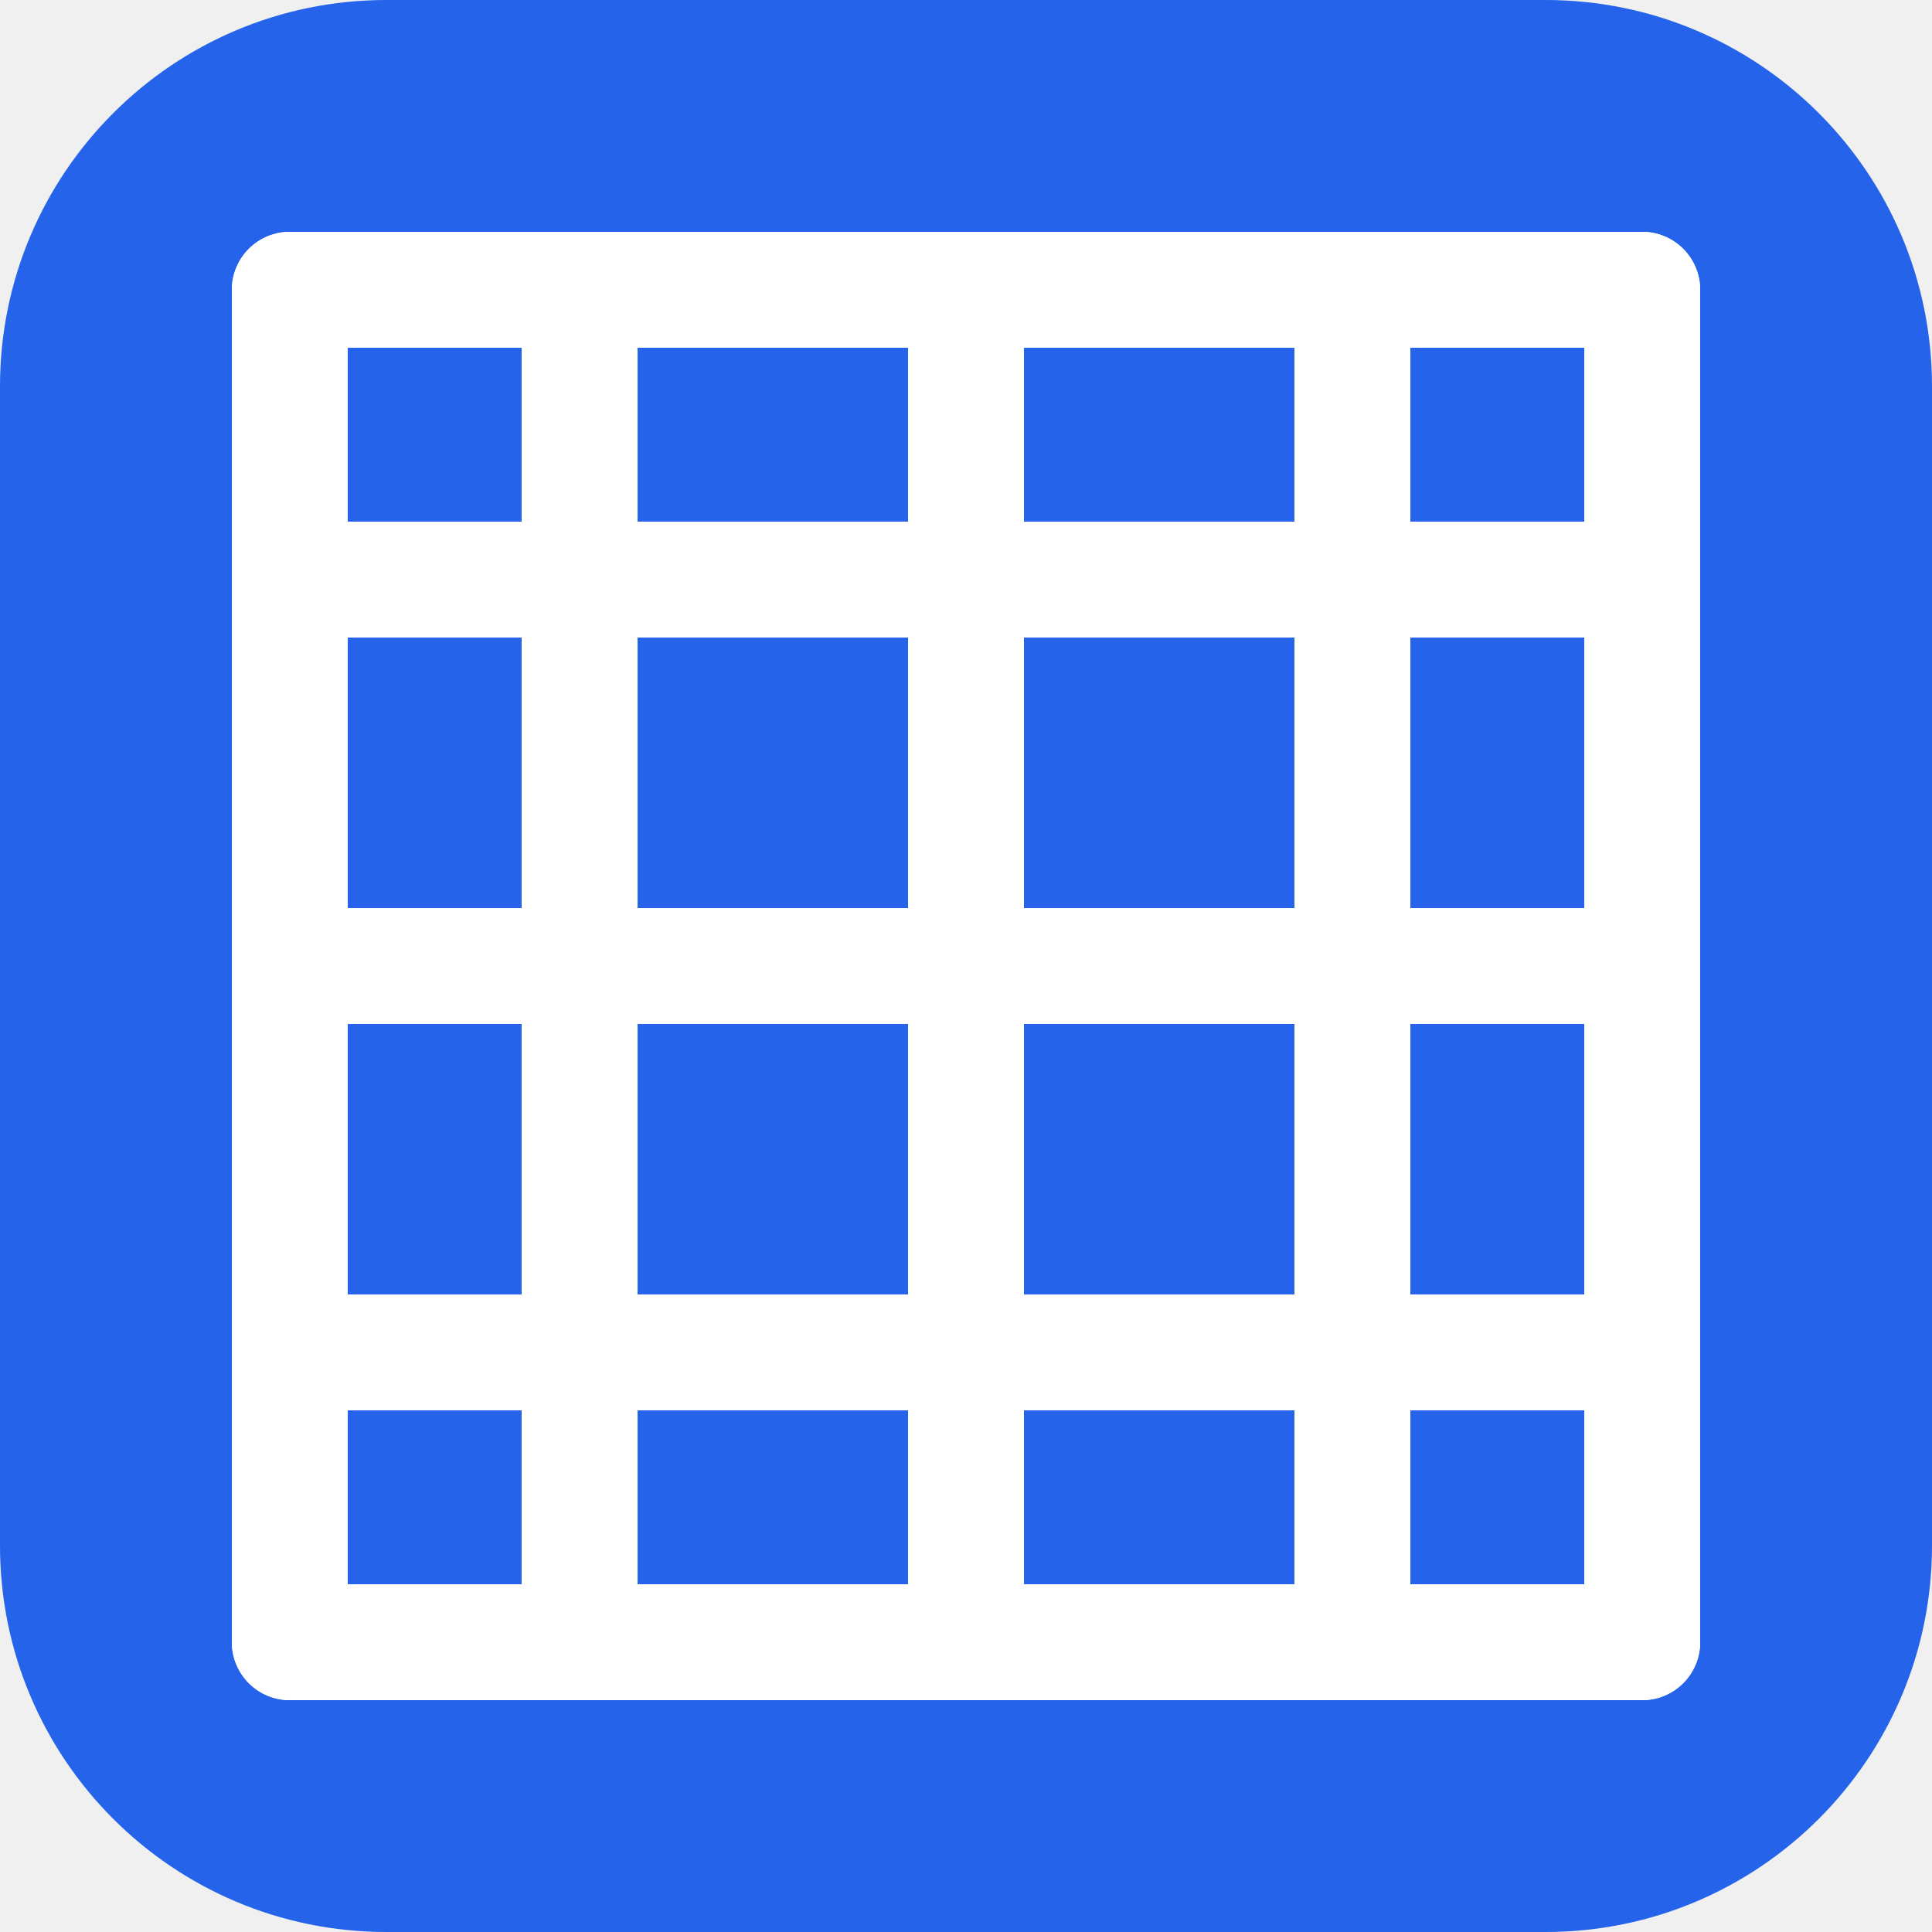
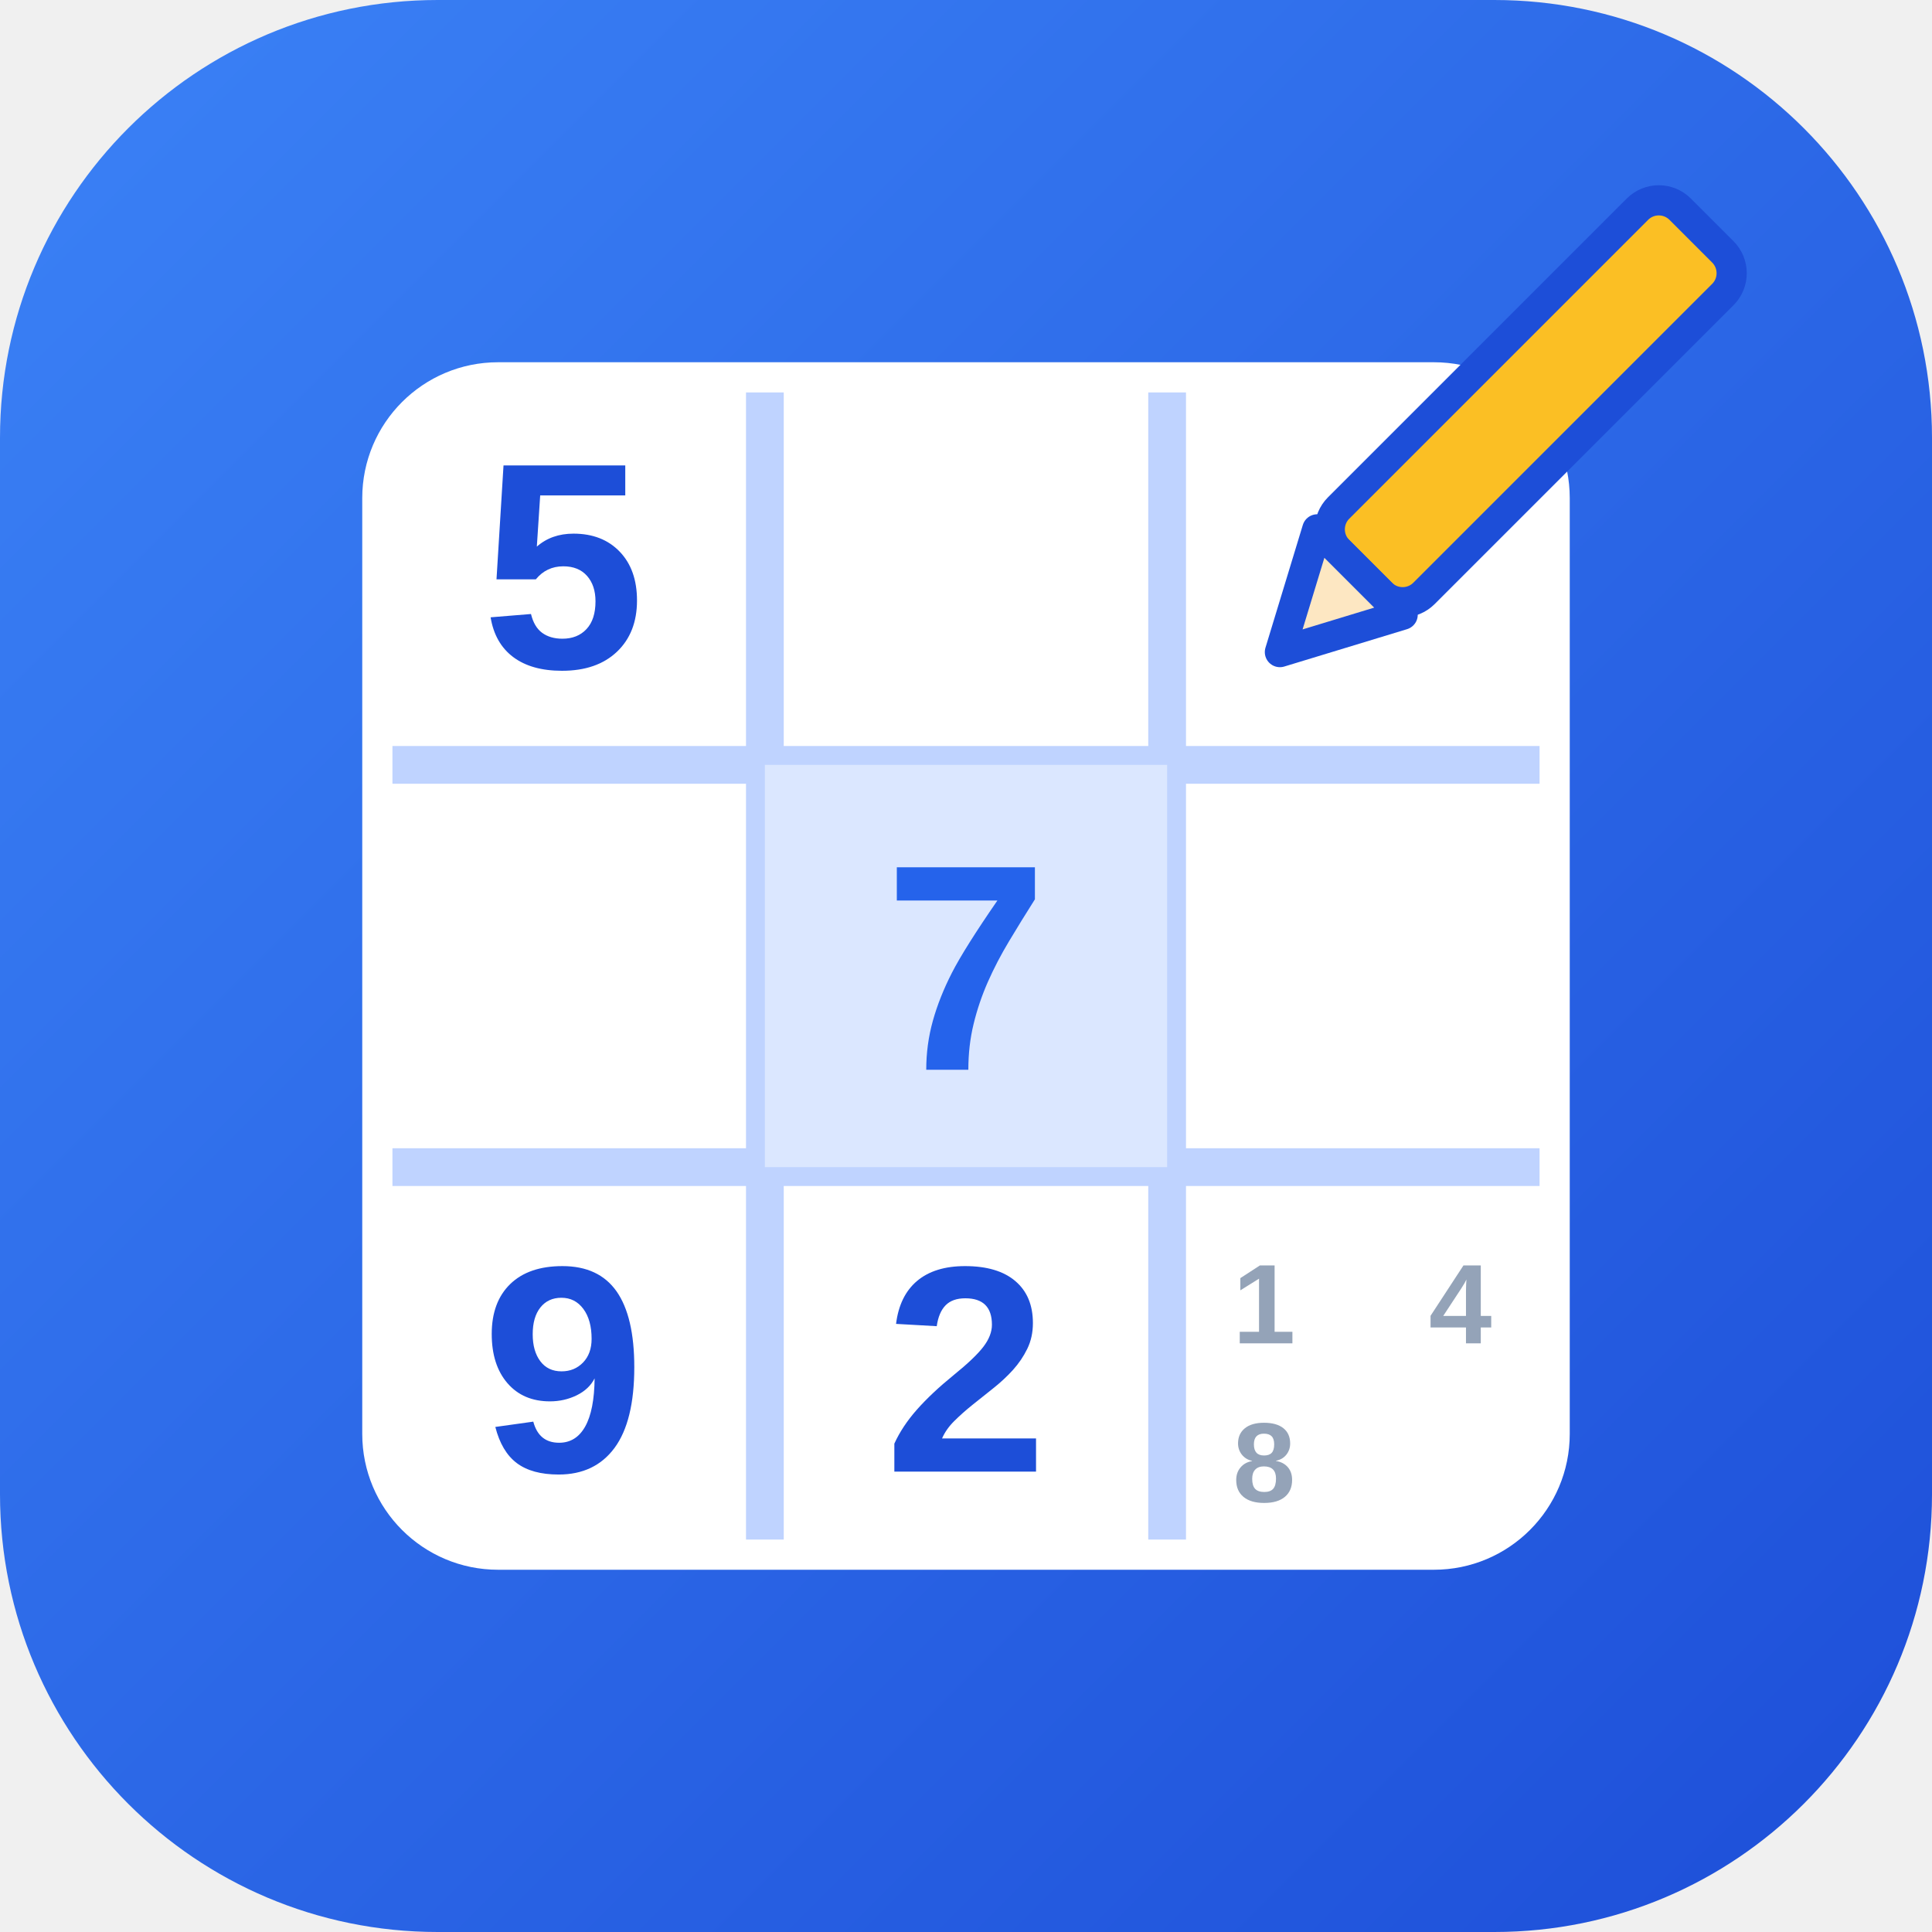
- <svg xmlns="http://www.w3.org/2000/svg" viewBox="0 0 100 100">
-   <rect width="100" height="100" rx="20" fill="#2563eb" />
-   <g fill="none" stroke="#fff" stroke-width="6" stroke-linecap="round" stroke-linejoin="round">
-     <line x1="15" y1="15" x2="85" y2="15" />
-     <line x1="15" y1="85" x2="85" y2="85" />
-     <line x1="15" y1="15" x2="15" y2="85" />
-     <line x1="85" y1="15" x2="85" y2="85" />
-     <line x1="15" y1="50" x2="85" y2="50" />
-     <line x1="50" y1="15" x2="50" y2="85" />
-     <line x1="30" y1="15" x2="30" y2="85" />
-     <line x1="70" y1="15" x2="70" y2="85" />
-     <line x1="15" y1="30" x2="85" y2="30" />
-     <line x1="15" y1="70" x2="85" y2="70" />
+ <svg xmlns="http://www.w3.org/2000/svg" viewBox="0 0 512 512">
+   <defs>
+     <linearGradient id="g" x1="0" y1="0" x2="1" y2="1">
+       <stop offset="0" stop-color="#3B82F6" />
+       <stop offset="1" stop-color="#1D4ED8" />
+     </linearGradient>
+   </defs>
+   <rect width="512" height="512" rx="116" fill="url(#g)" />
+   <rect x="96" y="96" width="320" height="320" rx="36" fill="#fff" />
+   <g stroke="#BFD3FF" stroke-width="10">
+     <path d="M202.7 104v304M309.3 104v304M104 202.7h304M104 309.3h304" />
+   </g>
+   <rect x="202.7" y="202.7" width="106.6" height="106.6" fill="#DBE7FF" />
+   <g fill="#1D4ED8" font-family="Nunito, 'Segoe UI', Arial, sans-serif" font-weight="900" font-size="78" text-anchor="middle">
+     <text x="149.3" y="177">5</text>
+     <text x="256" y="283.5" fill="#2563EB">7</text>
+     <text x="149.3" y="390">9</text>
+     <text x="256" y="390">2</text>
+   </g>
+   <g fill="#94A3B8" font-family="Nunito, 'Segoe UI', Arial, sans-serif" font-weight="800" font-size="30" text-anchor="middle">
+     <text x="335" y="356">1</text>
+     <text x="387" y="356">4</text>
+     <text x="335" y="398">8</text>
+   </g>
+   <g transform="rotate(45 400 112)">
+     <rect x="384" y="40" width="32" height="128" rx="8" fill="#FBBF24" stroke="#1D4ED8" stroke-width="8" />
+     <path d="M384 168l16 30 16-30z" fill="#FDE7C2" stroke="#1D4ED8" stroke-width="8" stroke-linejoin="round" />
  </g>
</svg>
